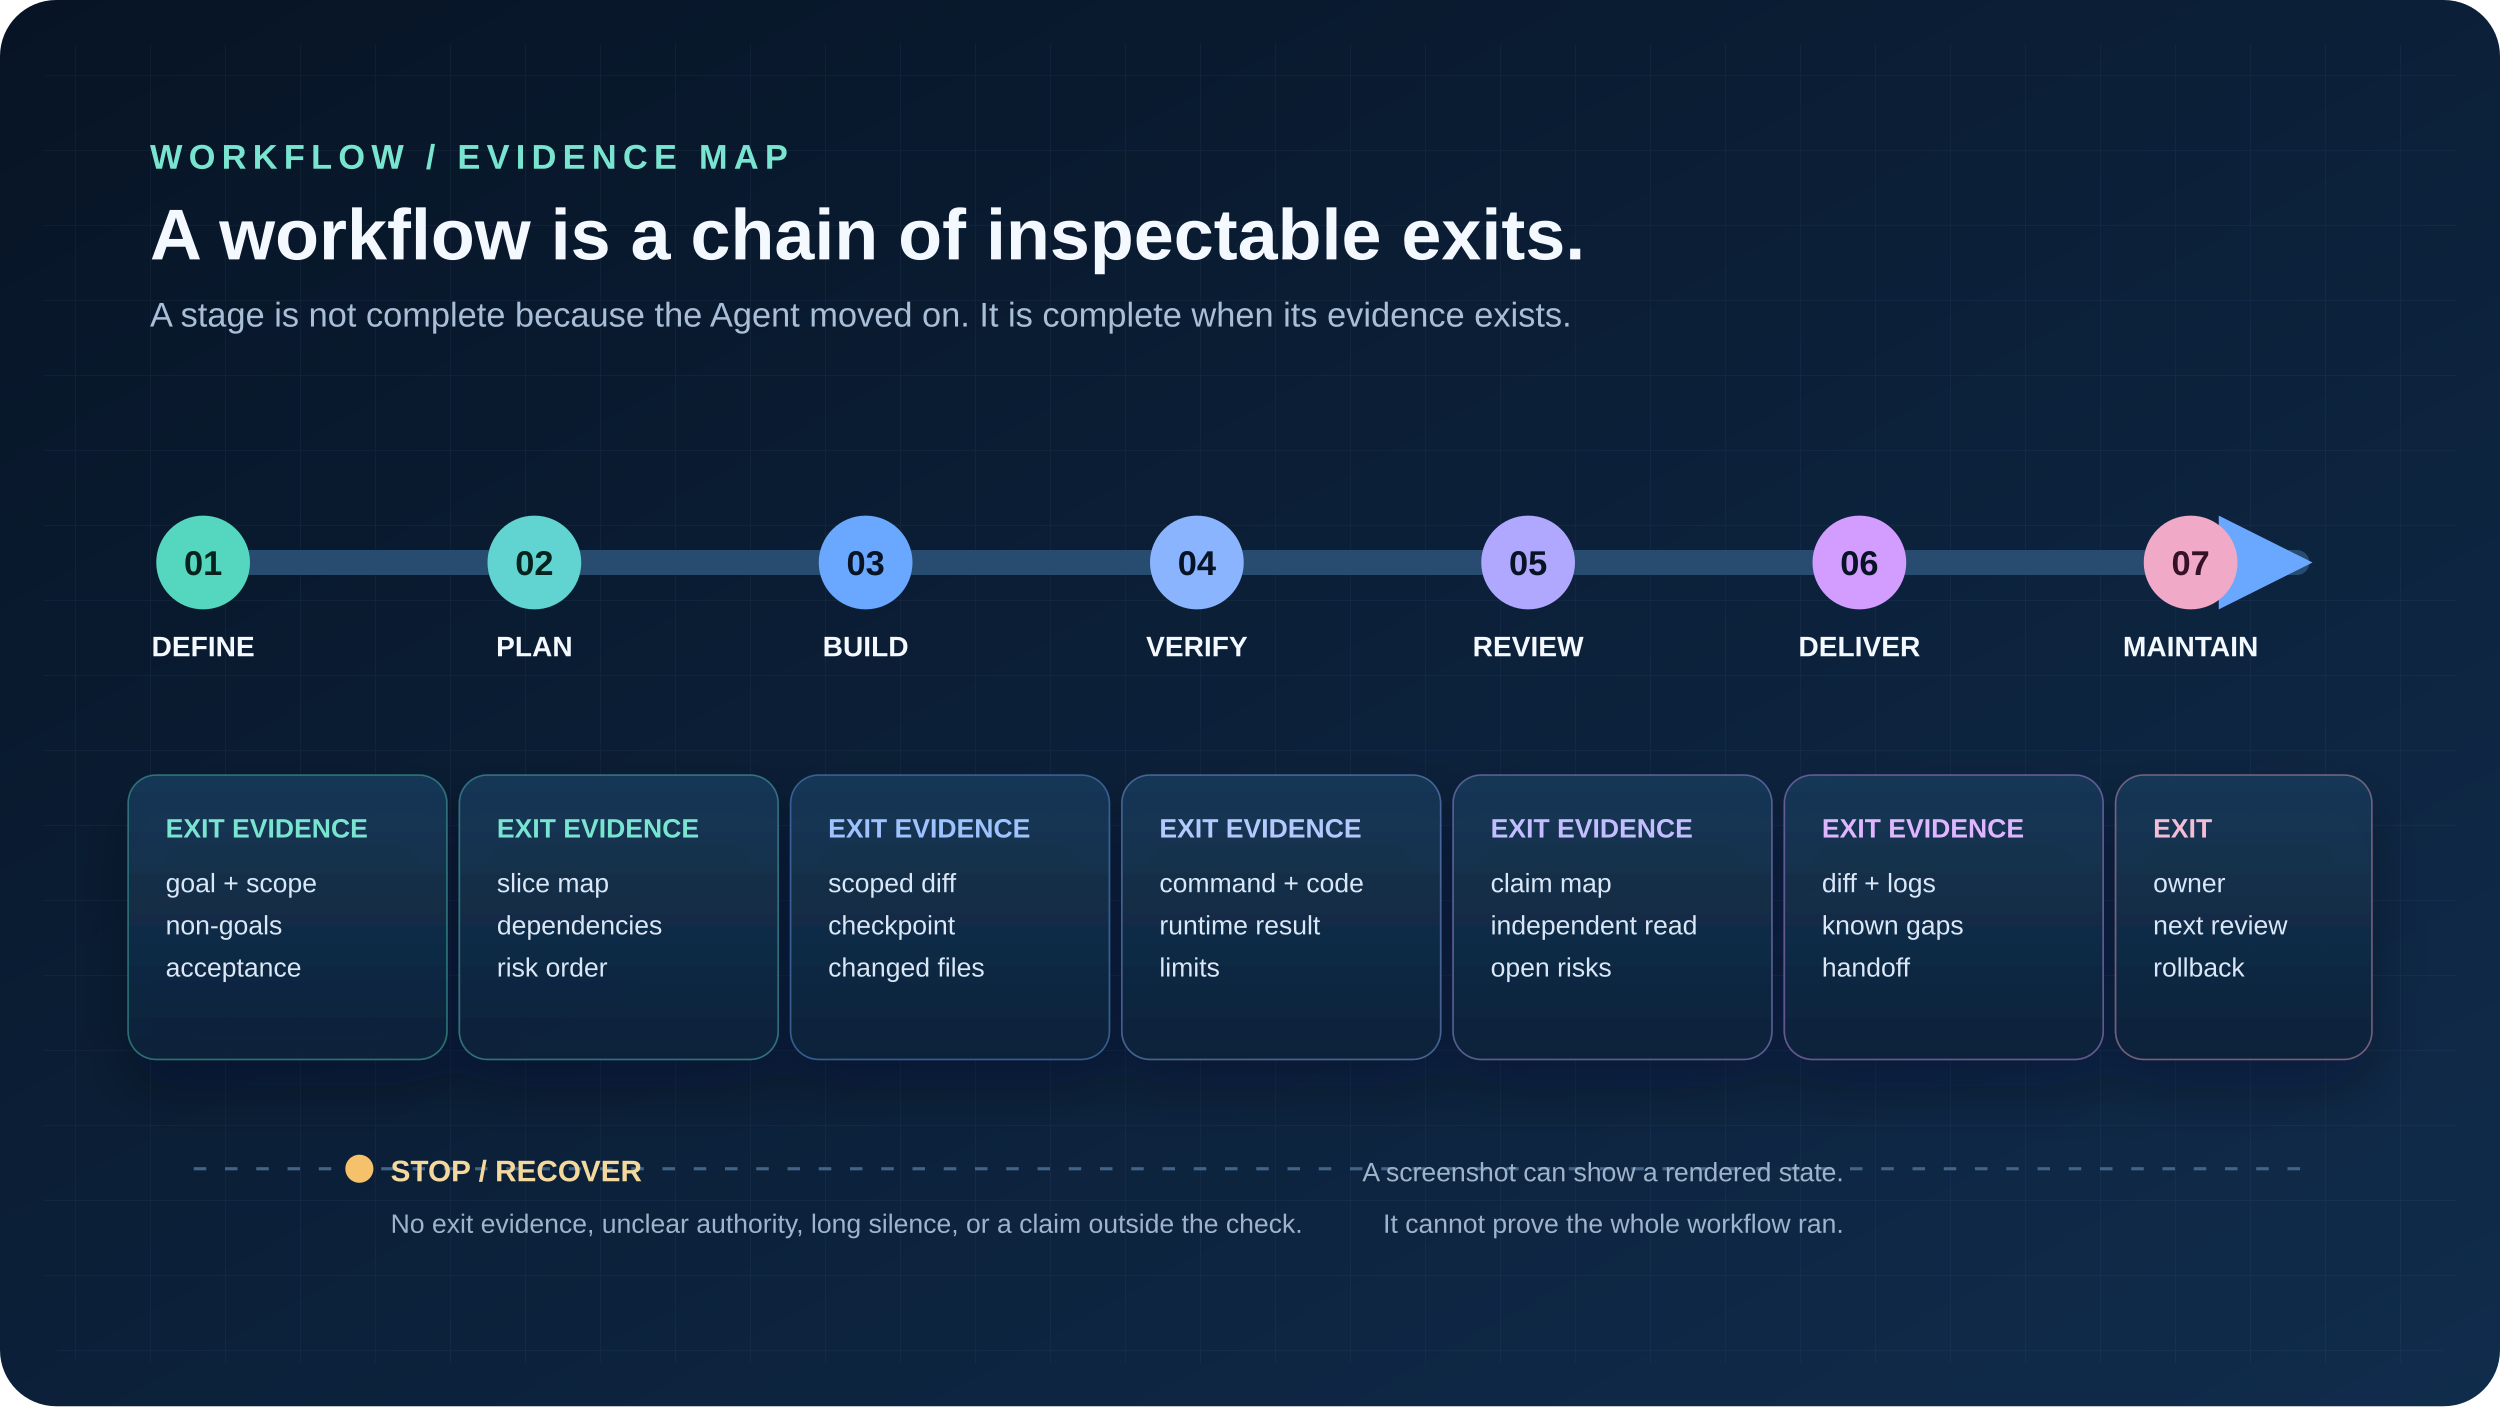
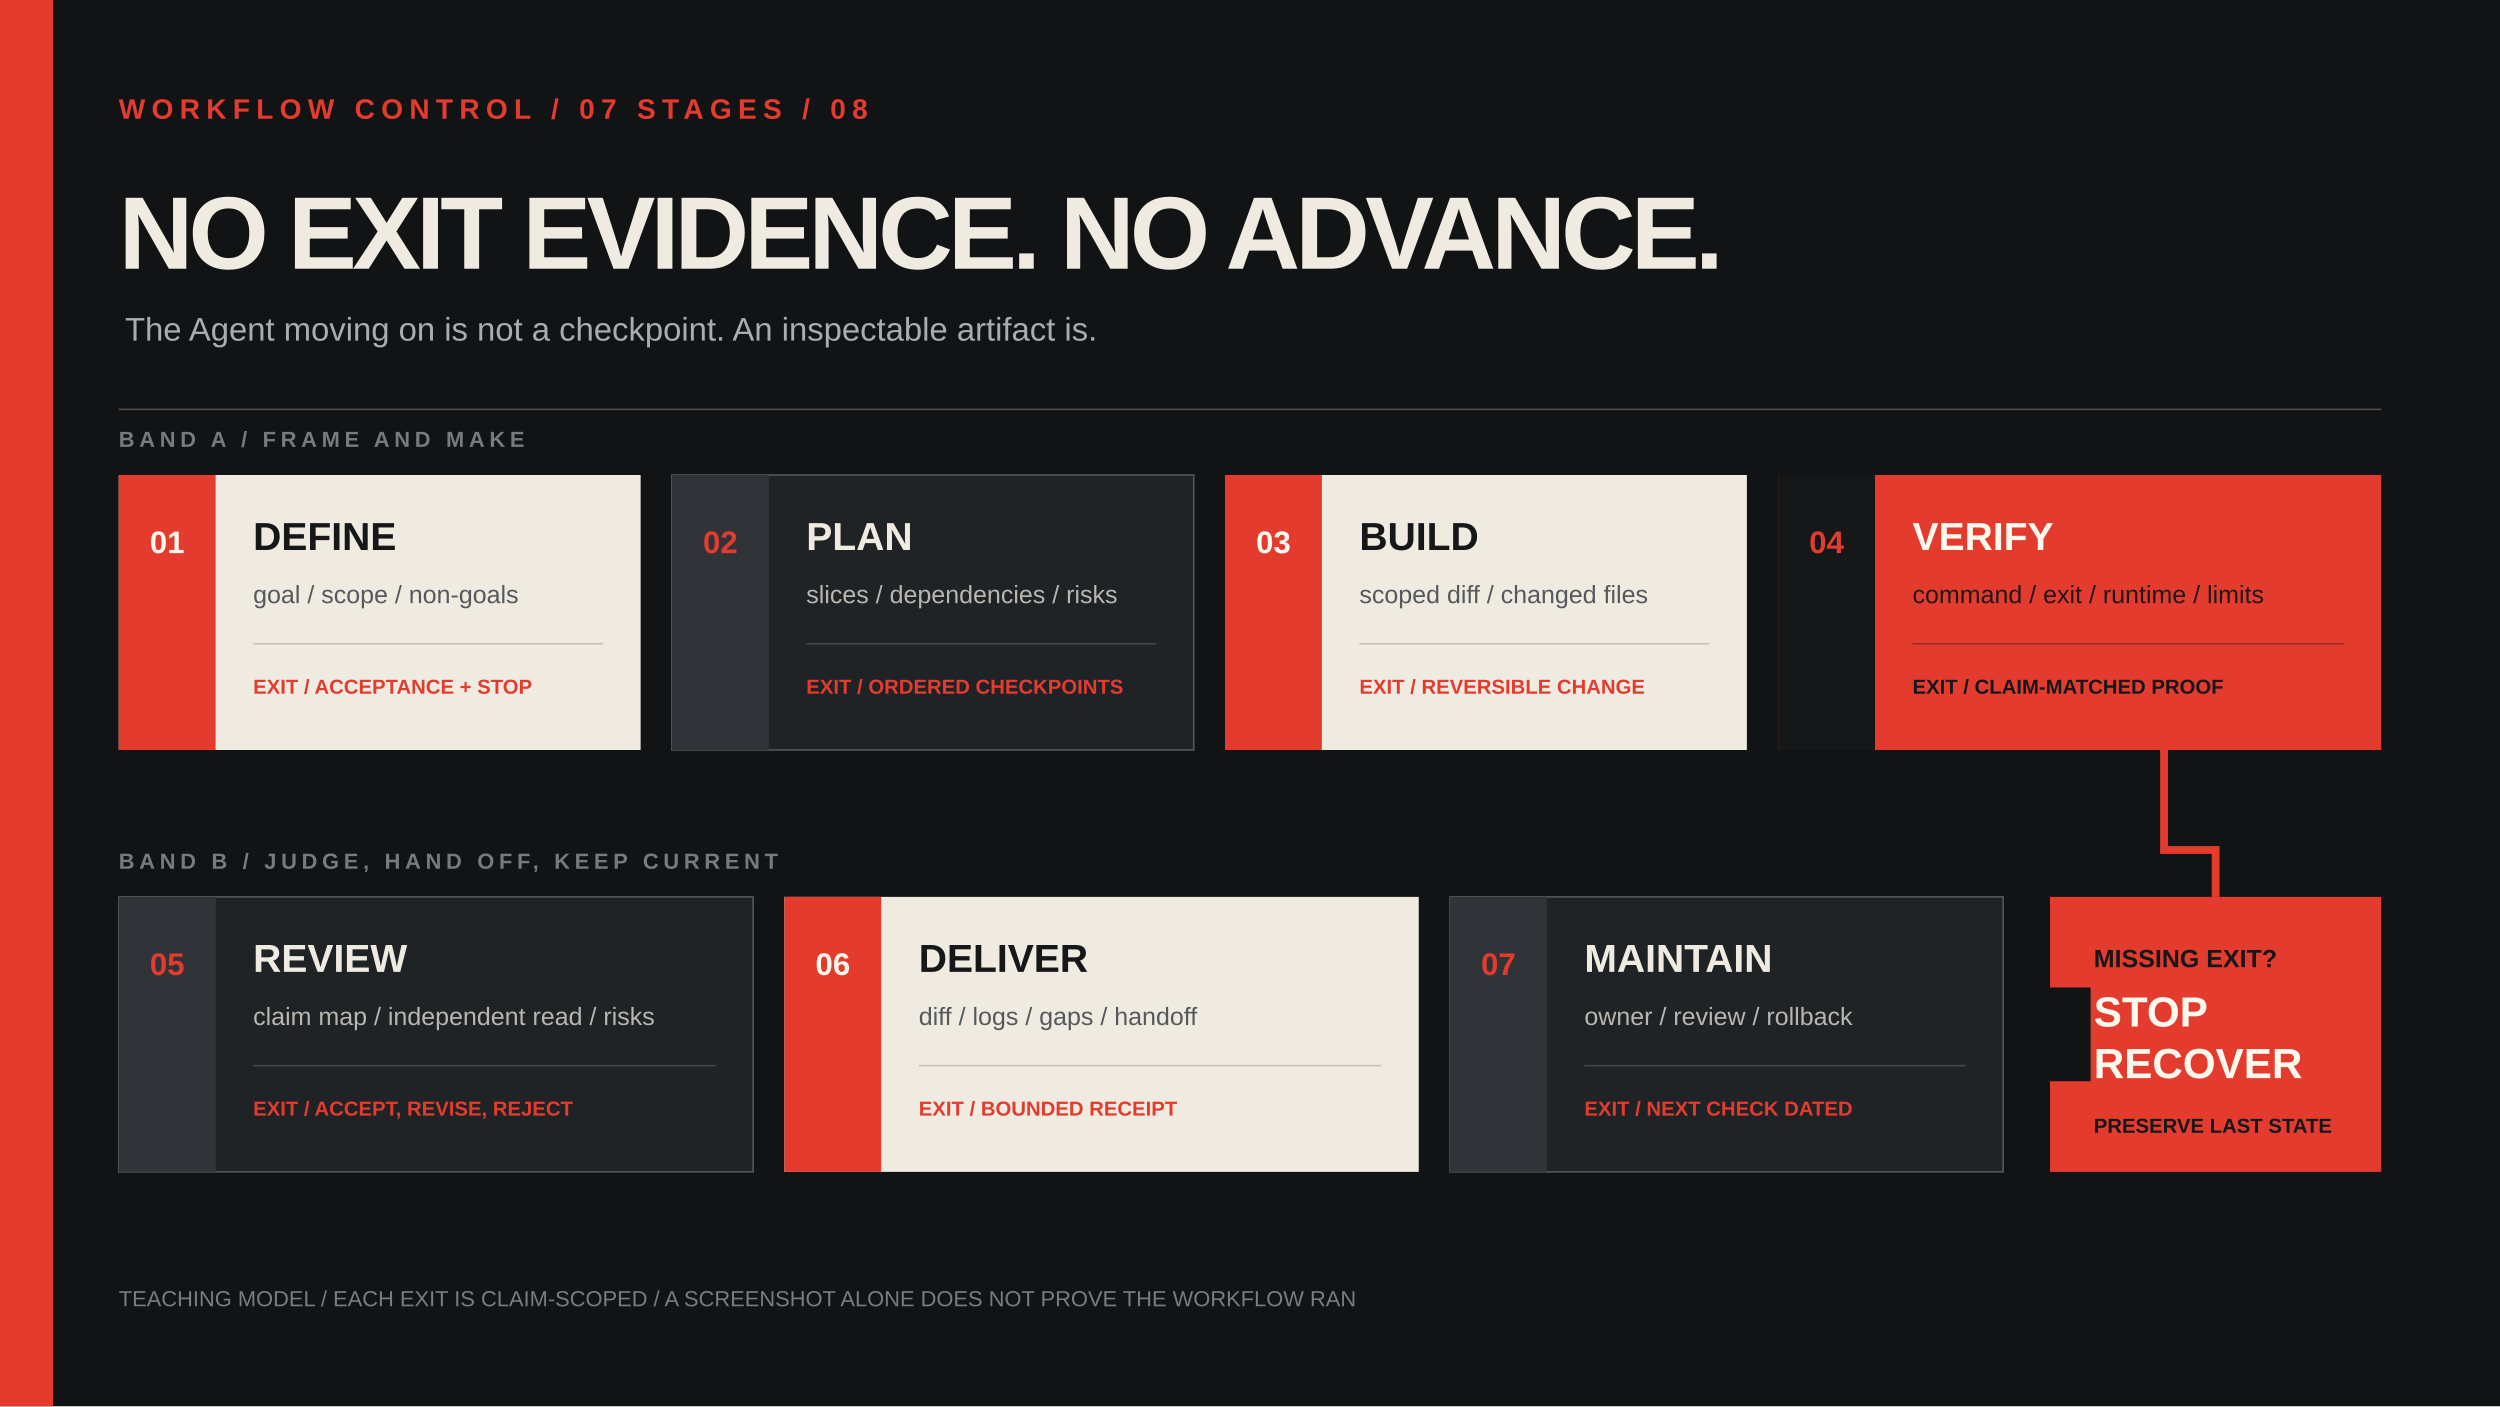
<svg xmlns="http://www.w3.org/2000/svg" viewBox="0 0 1600 900" role="img" aria-labelledby="title desc">
-   <defs>
-     <linearGradient id="bg" x1="0" y1="0" x2="1" y2="1">
-       <stop offset="0" stop-color="#071425" />
-       <stop offset="1" stop-color="#102c4c" />
-     </linearGradient>
-     <linearGradient id="line" x1="0" y1="0" x2="1" y2="0">
-       <stop offset="0" stop-color="#55d6be" />
-       <stop offset="1" stop-color="#6aa8ff" />
-     </linearGradient>
-     <linearGradient id="card" x1="0" y1="0" x2="0" y2="1">
-       <stop offset="0" stop-color="#173858" stop-opacity=".96" />
-       <stop offset="1" stop-color="#0c2139" stop-opacity=".98" />
-     </linearGradient>
-     <filter id="shadow" x="-20%" y="-20%" width="140%" height="160%">
-       <feDropShadow dx="0" dy="18" stdDeviation="18" flood-color="#020a16" flood-opacity=".32" />
-     </filter>
-     <pattern id="grid" width="48" height="48" patternUnits="userSpaceOnUse">
-       <path d="M48 0H0V48" fill="none" stroke="#8fb7dc" stroke-opacity=".07" />
-     </pattern>
-     <marker id="arrow" markerWidth="12" markerHeight="12" refX="10" refY="6" orient="auto">
-       <path d="M0 0L12 6L0 12Z" fill="#6aa8ff" />
-     </marker>
-   </defs>
-   <rect width="1600" height="900" rx="36" fill="url(#bg)" />
-   <rect x="28" y="28" width="1544" height="844" rx="28" fill="url(#grid)" />
-   <text x="96" y="108" fill="#79e4d0" font-family="Arial, Helvetica, sans-serif" font-size="22" font-weight="700" letter-spacing="4">WORKFLOW / EVIDENCE MAP</text>
-   <text x="96" y="166" fill="#f4f8ff" font-family="Arial, Helvetica, sans-serif" font-size="46" font-weight="700">A workflow is a chain of inspectable exits.</text>
-   <text x="96" y="209" fill="#a9bfd7" font-family="Arial, Helvetica, sans-serif" font-size="22">A stage is not complete because the Agent moved on. It is complete when its evidence exists.</text>
-   <path d="M130 360H1470" stroke="#284c70" stroke-width="16" stroke-linecap="round" />
-   <path d="M130 360H1470" stroke="url(#line)" stroke-width="5" stroke-linecap="round" marker-end="url(#arrow)" />
+   <rect width="1600" height="900" fill="#111315" />
+   <rect x="0" y="0" width="34" height="900" fill="#e43b2f" />
  <g font-family="Arial, Helvetica, sans-serif">
-     <g transform="translate(92 284)">
-       <circle cx="38" cy="76" r="30" fill="#55d6be" />
-       <text x="38" y="84" text-anchor="middle" fill="#06221f" font-size="22" font-weight="700">01</text>
-       <text x="38" y="136" text-anchor="middle" fill="#f4f8ff" font-size="18" font-weight="700">DEFINE</text>
+     <text x="76" y="76" fill="#e43b2f" font-size="18" font-weight="700" letter-spacing="4">WORKFLOW CONTROL / 07 STAGES / 08</text>
+     <text x="76" y="172" fill="#f0ebe1" font-size="66" font-weight="800" letter-spacing="-3">NO EXIT EVIDENCE. NO ADVANCE.</text>
+     <text x="80" y="218" fill="#a9adb0" font-size="21">The Agent moving on is not a checkpoint. An inspectable artifact is.</text>
+     <path d="M76 262H1524" stroke="#f0ebe1" stroke-opacity=".28" />
+     <g transform="translate(76 304)">
+       <text x="0" y="-18" fill="#777b7e" font-size="14" font-weight="700" letter-spacing="3">BAND A / FRAME AND MAKE</text>
+       <g>
+         <rect width="334" height="176" fill="#f0ebe1" />
+         <rect width="62" height="176" fill="#e43b2f" />
+         <text x="31" y="50" text-anchor="middle" fill="#fff8ed" font-size="20" font-weight="800">01</text>
+         <text x="86" y="48" fill="#151719" font-size="25" font-weight="800">DEFINE</text>
+         <text x="86" y="82" fill="#55595c" font-size="16">goal / scope / non-goals</text>
+         <path d="M86 108H310" stroke="#151719" stroke-opacity=".2" />
+         <text x="86" y="140" fill="#e43b2f" font-size="13" font-weight="700">EXIT / ACCEPTANCE + STOP</text>
+       </g>
+       <g transform="translate(354)">
+         <rect width="334" height="176" fill="#202326" stroke="#55595c" />
+         <rect width="62" height="176" fill="#303438" />
+         <text x="31" y="50" text-anchor="middle" fill="#e43b2f" font-size="20" font-weight="800">02</text>
+         <text x="86" y="48" fill="#f0ebe1" font-size="25" font-weight="800">PLAN</text>
+         <text x="86" y="82" fill="#b8b6b0" font-size="16">slices / dependencies / risks</text>
+         <path d="M86 108H310" stroke="#f0ebe1" stroke-opacity=".18" />
+         <text x="86" y="140" fill="#e43b2f" font-size="13" font-weight="700">EXIT / ORDERED CHECKPOINTS</text>
+       </g>
+       <g transform="translate(708)">
+         <rect width="334" height="176" fill="#f0ebe1" />
+         <rect width="62" height="176" fill="#e43b2f" />
+         <text x="31" y="50" text-anchor="middle" fill="#fff8ed" font-size="20" font-weight="800">03</text>
+         <text x="86" y="48" fill="#151719" font-size="25" font-weight="800">BUILD</text>
+         <text x="86" y="82" fill="#55595c" font-size="16">scoped diff / changed files</text>
+         <path d="M86 108H310" stroke="#151719" stroke-opacity=".2" />
+         <text x="86" y="140" fill="#e43b2f" font-size="13" font-weight="700">EXIT / REVERSIBLE CHANGE</text>
+       </g>
+       <g transform="translate(1062)">
+         <rect width="386" height="176" fill="#e43b2f" />
+         <rect width="62" height="176" fill="#151719" />
+         <text x="31" y="50" text-anchor="middle" fill="#e43b2f" font-size="20" font-weight="800">04</text>
+         <text x="86" y="48" fill="#fff8ed" font-size="25" font-weight="800">VERIFY</text>
+         <text x="86" y="82" fill="#211719" font-size="16">command / exit / runtime / limits</text>
+         <path d="M86 108H362" stroke="#151719" stroke-opacity=".38" />
+         <text x="86" y="140" fill="#151719" font-size="13" font-weight="800">EXIT / CLAIM-MATCHED PROOF</text>
+       </g>
    </g>
-     <g transform="translate(304 284)">
-       <circle cx="38" cy="76" r="30" fill="#61d3d0" />
-       <text x="38" y="84" text-anchor="middle" fill="#06221f" font-size="22" font-weight="700">02</text>
-       <text x="38" y="136" text-anchor="middle" fill="#f4f8ff" font-size="18" font-weight="700">PLAN</text>
+     <g transform="translate(76 574)">
+       <text x="0" y="-18" fill="#777b7e" font-size="14" font-weight="700" letter-spacing="3">BAND B / JUDGE, HAND OFF, KEEP CURRENT</text>
+       <g>
+         <rect width="406" height="176" fill="#202326" stroke="#55595c" />
+         <rect width="62" height="176" fill="#303438" />
+         <text x="31" y="50" text-anchor="middle" fill="#e43b2f" font-size="20" font-weight="800">05</text>
+         <text x="86" y="48" fill="#f0ebe1" font-size="25" font-weight="800">REVIEW</text>
+         <text x="86" y="82" fill="#b8b6b0" font-size="16">claim map / independent read / risks</text>
+         <path d="M86 108H382" stroke="#f0ebe1" stroke-opacity=".18" />
+         <text x="86" y="140" fill="#e43b2f" font-size="13" font-weight="700">EXIT / ACCEPT, REVISE, REJECT</text>
+       </g>
+       <g transform="translate(426)">
+         <rect width="406" height="176" fill="#f0ebe1" />
+         <rect width="62" height="176" fill="#e43b2f" />
+         <text x="31" y="50" text-anchor="middle" fill="#fff8ed" font-size="20" font-weight="800">06</text>
+         <text x="86" y="48" fill="#151719" font-size="25" font-weight="800">DELIVER</text>
+         <text x="86" y="82" fill="#55595c" font-size="16">diff / logs / gaps / handoff</text>
+         <path d="M86 108H382" stroke="#151719" stroke-opacity=".2" />
+         <text x="86" y="140" fill="#e43b2f" font-size="13" font-weight="700">EXIT / BOUNDED RECEIPT</text>
+       </g>
+       <g transform="translate(852)">
+         <rect width="354" height="176" fill="#202326" stroke="#55595c" />
+         <rect width="62" height="176" fill="#303438" />
+         <text x="31" y="50" text-anchor="middle" fill="#e43b2f" font-size="20" font-weight="800">07</text>
+         <text x="86" y="48" fill="#f0ebe1" font-size="25" font-weight="800">MAINTAIN</text>
+         <text x="86" y="82" fill="#b8b6b0" font-size="16">owner / review / rollback</text>
+         <path d="M86 108H330" stroke="#f0ebe1" stroke-opacity=".18" />
+         <text x="86" y="140" fill="#e43b2f" font-size="13" font-weight="700">EXIT / NEXT CHECK DATED</text>
+       </g>
+       <g transform="translate(1236)">
+         <path d="M0 0H212V176H0V118H26V58H0Z" fill="#e43b2f" />
+         <text x="28" y="45" fill="#151719" font-size="16" font-weight="800">MISSING EXIT?</text>
+         <text x="28" y="83" fill="#fff8ed" font-size="27" font-weight="800">STOP</text>
+         <text x="28" y="116" fill="#fff8ed" font-size="27" font-weight="800">RECOVER</text>
+         <text x="28" y="151" fill="#151719" font-size="13" font-weight="700">PRESERVE LAST STATE</text>
+       </g>
    </g>
-     <g transform="translate(516 284)">
-       <circle cx="38" cy="76" r="30" fill="#6aa8ff" />
-       <text x="38" y="84" text-anchor="middle" fill="#071425" font-size="22" font-weight="700">03</text>
-       <text x="38" y="136" text-anchor="middle" fill="#f4f8ff" font-size="18" font-weight="700">BUILD</text>
-     </g>
-     <g transform="translate(728 284)">
-       <circle cx="38" cy="76" r="30" fill="#8bb4ff" />
-       <text x="38" y="84" text-anchor="middle" fill="#071425" font-size="22" font-weight="700">04</text>
-       <text x="38" y="136" text-anchor="middle" fill="#f4f8ff" font-size="18" font-weight="700">VERIFY</text>
-     </g>
-     <g transform="translate(940 284)">
-       <circle cx="38" cy="76" r="30" fill="#b0a8ff" />
-       <text x="38" y="84" text-anchor="middle" fill="#071425" font-size="22" font-weight="700">05</text>
-       <text x="38" y="136" text-anchor="middle" fill="#f4f8ff" font-size="18" font-weight="700">REVIEW</text>
-     </g>
-     <g transform="translate(1152 284)">
-       <circle cx="38" cy="76" r="30" fill="#d39cff" />
-       <text x="38" y="84" text-anchor="middle" fill="#071425" font-size="22" font-weight="700">06</text>
-       <text x="38" y="136" text-anchor="middle" fill="#f4f8ff" font-size="18" font-weight="700">DELIVER</text>
-     </g>
-     <g transform="translate(1364 284)">
-       <circle cx="38" cy="76" r="30" fill="#f1a9c8" />
-       <text x="38" y="84" text-anchor="middle" fill="#351228" font-size="22" font-weight="700">07</text>
-       <text x="38" y="136" text-anchor="middle" fill="#f4f8ff" font-size="18" font-weight="700">MAINTAIN</text>
-     </g>
-   </g>
-   <g filter="url(#shadow)" font-family="Arial, Helvetica, sans-serif">
-     <rect x="82" y="496" width="204" height="182" rx="18" fill="url(#card)" stroke="#55d6be" stroke-opacity=".42" />
-     <rect x="294" y="496" width="204" height="182" rx="18" fill="url(#card)" stroke="#61d3d0" stroke-opacity=".42" />
-     <rect x="506" y="496" width="204" height="182" rx="18" fill="url(#card)" stroke="#6aa8ff" stroke-opacity=".42" />
-     <rect x="718" y="496" width="204" height="182" rx="18" fill="url(#card)" stroke="#8bb4ff" stroke-opacity=".42" />
-     <rect x="930" y="496" width="204" height="182" rx="18" fill="url(#card)" stroke="#b0a8ff" stroke-opacity=".42" />
-     <rect x="1142" y="496" width="204" height="182" rx="18" fill="url(#card)" stroke="#d39cff" stroke-opacity=".42" />
-     <rect x="1354" y="496" width="164" height="182" rx="18" fill="url(#card)" stroke="#f1a9c8" stroke-opacity=".42" />
-     <g fill="#d9e7f6" font-size="17">
-       <text x="106" y="536" fill="#79e4d0" font-weight="700">EXIT EVIDENCE</text>
-       <text x="106" y="571">goal + scope</text>
-       <text x="106" y="598">non-goals</text>
-       <text x="106" y="625">acceptance</text>
-       <text x="318" y="536" fill="#79e4d0" font-weight="700">EXIT EVIDENCE</text>
-       <text x="318" y="571">slice map</text>
-       <text x="318" y="598">dependencies</text>
-       <text x="318" y="625">risk order</text>
-       <text x="530" y="536" fill="#9ec3ff" font-weight="700">EXIT EVIDENCE</text>
-       <text x="530" y="571">scoped diff</text>
-       <text x="530" y="598">checkpoint</text>
-       <text x="530" y="625">changed files</text>
-       <text x="742" y="536" fill="#b4caff" font-weight="700">EXIT EVIDENCE</text>
-       <text x="742" y="571">command + code</text>
-       <text x="742" y="598">runtime result</text>
-       <text x="742" y="625">limits</text>
-       <text x="954" y="536" fill="#c4bdff" font-weight="700">EXIT EVIDENCE</text>
-       <text x="954" y="571">claim map</text>
-       <text x="954" y="598">independent read</text>
-       <text x="954" y="625">open risks</text>
-       <text x="1166" y="536" fill="#e0b6ff" font-weight="700">EXIT EVIDENCE</text>
-       <text x="1166" y="571">diff + logs</text>
-       <text x="1166" y="598">known gaps</text>
-       <text x="1166" y="625">handoff</text>
-       <text x="1378" y="536" fill="#f4bdd6" font-weight="700">EXIT</text>
-       <text x="1378" y="571">owner</text>
-       <text x="1378" y="598">next review</text>
-       <text x="1378" y="625">rollback</text>
-     </g>
-   </g>
-   <path d="M124 748H1476" stroke="#426486" stroke-width="2" stroke-dasharray="8 12" />
-   <g font-family="Arial, Helvetica, sans-serif">
-     <circle cx="230" cy="748" r="9" fill="#f5c26b" />
-     <text x="250" y="756" fill="#f5d99c" font-size="19" font-weight="700">STOP / RECOVER</text>
-     <text x="250" y="789" fill="#9db4cc" font-size="17">No exit evidence, unclear authority, long silence, or a claim outside the check.</text>
-     <text x="1180" y="756" text-anchor="end" fill="#9db4cc" font-size="17">A screenshot can show a rendered state.</text>
-     <text x="1180" y="789" text-anchor="end" fill="#9db4cc" font-size="17">It cannot prove the whole workflow ran.</text>
+     <path d="M1385 480V544H1418V574" fill="none" stroke="#e43b2f" stroke-width="5" />
+     <text x="76" y="836" fill="#797d80" font-size="14">TEACHING MODEL / EACH EXIT IS CLAIM-SCOPED / A SCREENSHOT ALONE DOES NOT PROVE THE WORKFLOW RAN</text>
  </g>
</svg>
